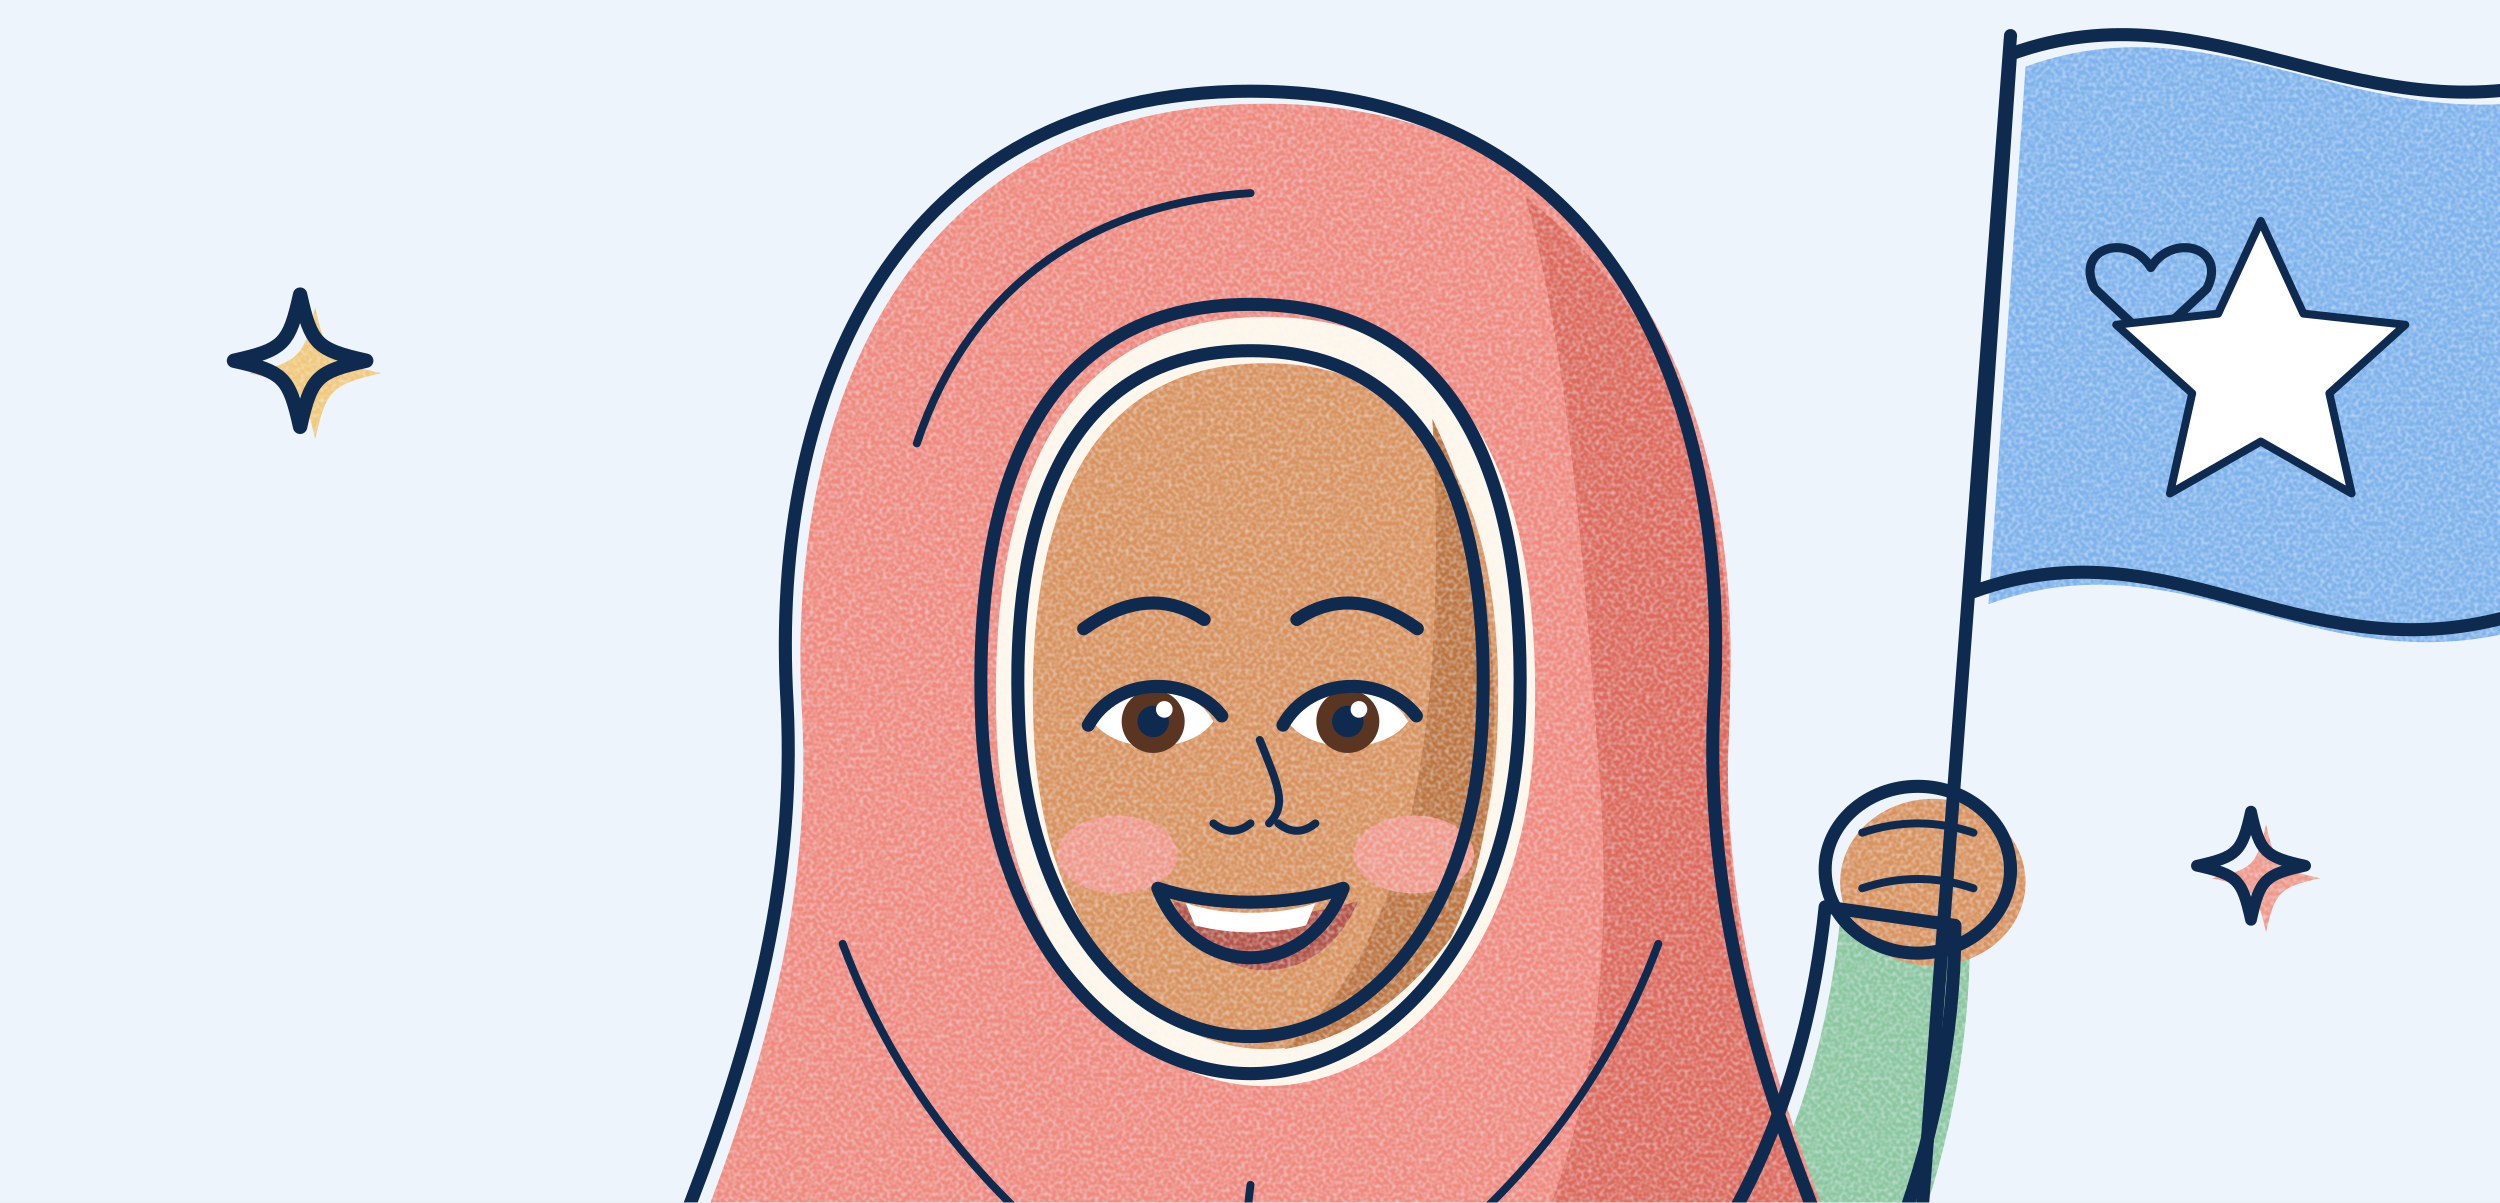
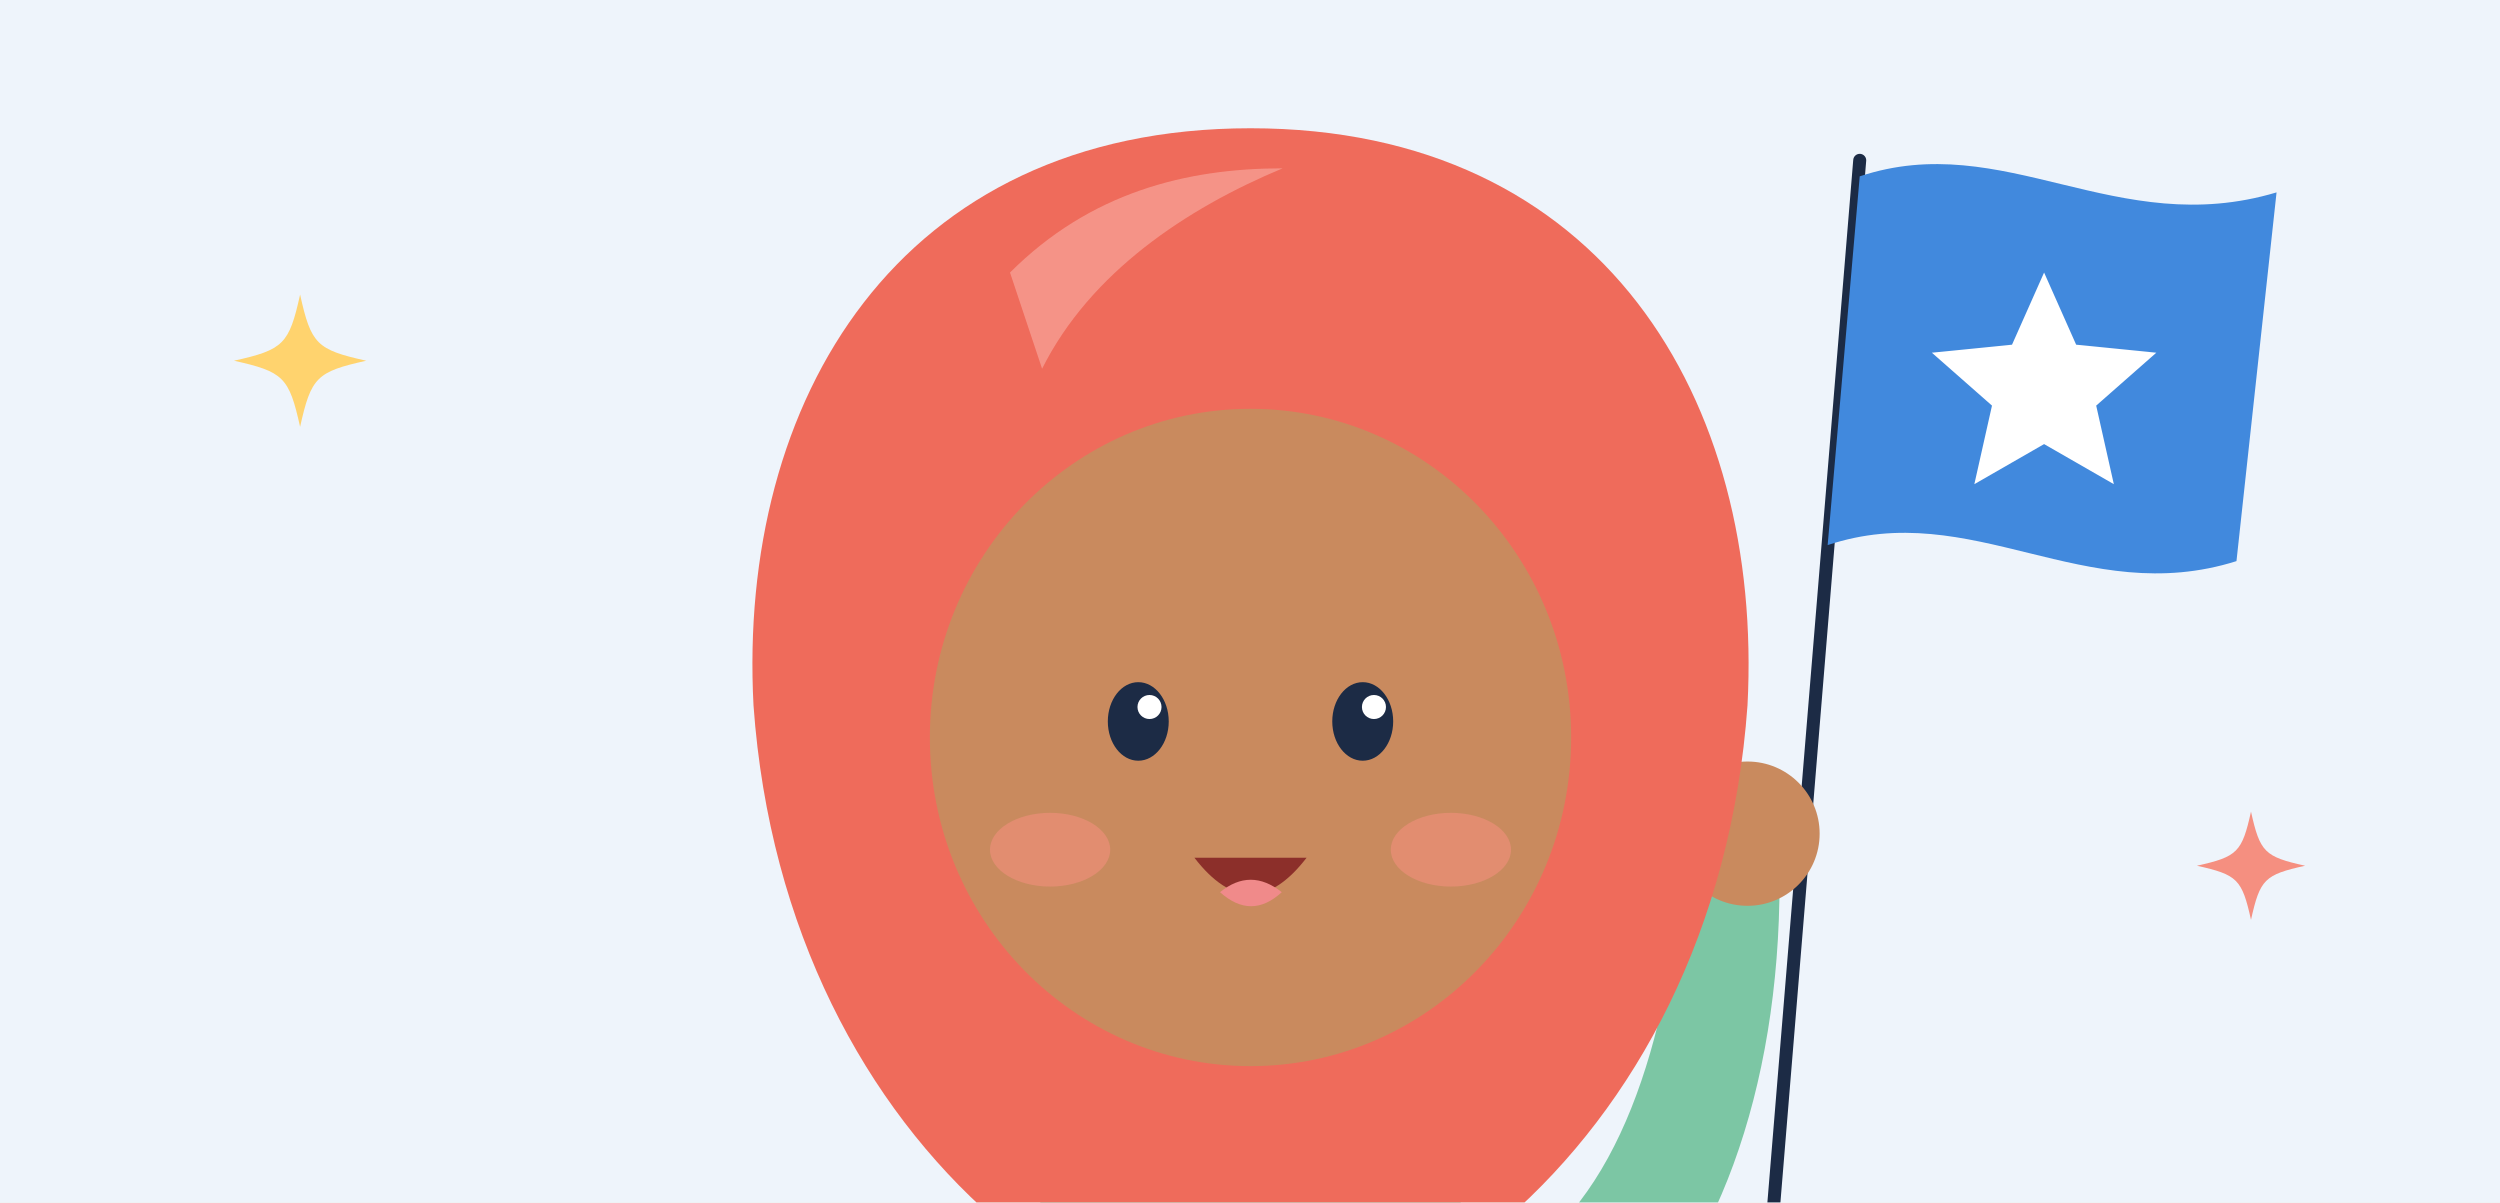
<svg xmlns="http://www.w3.org/2000/svg" viewBox="0 0 499 240" preserveAspectRatio="xMidYMid slice">
-   <defs>
-     <filter id="grain" x="0" y="0" width="100%" height="100%">
-       <feTurbulence type="fractalNoise" baseFrequency="1.3" numOctaves="1" seed="7" result="n" />
-       <feColorMatrix in="n" type="matrix" values="0 0 0 0 0  0 0 0 0 0  0 0 0 0 0  -1.1 0 0 0 1.42" result="m" />
-       <feComposite in="SourceGraphic" in2="m" operator="in" />
-     </filter>
-   </defs>
  <rect width="100%" height="100%" fill="#eef4fb" />
-   <g transform="translate(3 2.5)" filter="url(#grain)">
-     <g transform="translate(59.9 72.0)">
-       <path transform="scale(1.1)" d="M0 -12 C 2 -3 3 -2 12 0 C 3 2 2 3 0 12 C -2 3 -3 2 -12 0 C -3 -2 -2 -3 0 -12 Z" fill="#f2c879" />
-     </g>
-     <g transform="translate(449.3 172.8)">
-       <path transform="scale(0.9)" d="M0 -12 C 2 -3 3 -2 12 0 C 3 2 2 3 0 12 C -2 3 -3 2 -12 0 C -3 -2 -2 -3 0 -12 Z" fill="#f0998a" />
-     </g>
-     <g transform="translate(429.3 57.6)">
-       <path transform="scale(0.7)" d="M0 -6 c -6 -10 -22 -6 -16 6 l 16 15 l 16 -15 c 6 -12 -10 -16 -16 -6 z" fill="#e0554a" />
-     </g>
-     <g transform="translate(64.6 -18.8) scale(1.850)">
-       <path d="M40 200 C 42 168 62 150 100 150 C 138 150 158 168 160 200 Z" fill="#8cc7a0" />
-     </g>
-     <g transform="translate(64.6 -18.8) scale(1.850)">
-       <path d="M140 156 C 152 146 160 128 162 108 L 176 110 C 176 134 166 158 152 172 Z" fill="#8cc7a0" />
-     </g>
-     <g transform="translate(64.6 -18.8) scale(1.850)">
-       <path d="M182 16 C 204 8 220 26 244 18 L 238 76 C 214 84 200 66 178 74 Z" fill="#7fb3ec" />
-     </g>
-     <g transform="translate(64.6 -18.8) scale(1.850)">
-       <ellipse cx="172" cy="104" rx="10" ry="9" fill="#d9935f" />
-     </g>
-     <g transform="translate(64.6 -18.8) scale(1.850)">
-       <path d="M126 152 C 144 158 156 172 160 200 L 136 200 C 136 180 132 164 126 152 Z" fill="#6fae86" />
-     </g>
-     <g transform="translate(64.6 -18.8) scale(1.850)">
-       <path d="M100 20 C 62 20 48 52 50 86 C 51 106 46 124 38 144 C 62 162 138 162 162 144 C 154 124 149 106 150 86 C 152 52 138 20 100 20 Z" fill="#f08a7f" />
-     </g>
-     <g transform="translate(64.6 -18.8) scale(1.850)">
-       <path d="M128 30 C 146 44 151 66 150 88 C 149 108 154 126 162 144 C 150 152 136 156 120 158 C 134 140 138 118 136 92 C 134 64 132 44 128 30 Z" fill="#dd6a5d" />
-     </g>
-     <g transform="translate(64.6 -18.8) scale(1.850)">
-       <path d="M100 43 C 77 43 70 63 71 88 C 72 112 86 126 100 126 C 114 126 128 112 129 88 C 130 63 123 43 100 43 Z" fill="#fff7ea" />
-     </g>
-     <g transform="translate(64.6 -18.8) scale(1.850)">
-       <path d="M100 48 C 80 48 74 66 75 88 C 76 110 88 122 100 122 C 112 122 124 110 125 88 C 126 66 120 48 100 48 Z" fill="#d9935f" />
-     </g>
-     <g transform="translate(64.6 -18.8) scale(1.850)">
-       <path d="M118 54 C 126 70 127 96 120 110 C 114 118 108 121 102 122 C 114 112 120 92 118 54 Z" fill="#bd7642" />
-     </g>
-     <g transform="translate(64.6 -18.8) scale(1.850)">
-       <ellipse cx="84" cy="101" rx="6.5" ry="4.2" fill="#f0998a" />
-     </g>
-     <g transform="translate(64.6 -18.8) scale(1.850)">
-       <ellipse cx="116" cy="101" rx="6.5" ry="4.2" fill="#f0998a" />
-     </g>
-     <g transform="translate(64.6 -18.8) scale(1.850)">
-       <path d="M90 106 C 94 116 106 116 110 106 C 104 108 96 108 90 106 Z" fill="#b4554a" />
-     </g>
+   <g transform="translate(59.9 72.0)">
+     <path transform="scale(1.1)" d="M0 -12 C 2 -3 3 -2 12 0 C 3 2 2 3 0 12 C -2 3 -3 2 -12 0 C -3 -2 -2 -3 0 -12 Z" fill="#ffd36e" />
  </g>
-   <g stroke-linecap="round" stroke-linejoin="round" vector-effect="non-scaling-stroke">
-     <g transform="translate(59.9 72.0)">
-       <path transform="scale(1.1)" d="M0 -12 C 2 -3 3 -2 12 0 C 3 2 2 3 0 12 C -2 3 -3 2 -12 0 C -3 -2 -2 -3 0 -12 Z" fill="none" stroke="#0e2a4f" stroke-width="2.60" />
-     </g>
-     <g transform="translate(449.3 172.8)">
-       <path transform="scale(0.9)" d="M0 -12 C 2 -3 3 -2 12 0 C 3 2 2 3 0 12 C -2 3 -3 2 -12 0 C -3 -2 -2 -3 0 -12 Z" fill="none" stroke="#0e2a4f" stroke-width="2.60" />
-     </g>
-     <g transform="translate(429.3 57.6)">
-       <path transform="scale(0.7)" d="M0 -6 c -6 -10 -22 -6 -16 6 l 16 15 l 16 -15 c 6 -12 -10 -16 -16 -6 z" fill="none" stroke="#0e2a4f" stroke-width="2.60" />
-     </g>
-     <g transform="translate(64.6 -18.8) scale(1.850)">
-       <path d="M40 200 C 42 176 52 162 66 155 M160 200 C 158 176 148 162 134 155" fill="none" stroke="#0e2a4f" stroke-width="1.41" />
-     </g>
-     <g transform="translate(64.6 -18.8) scale(1.850)">
-       <circle cx="62" cy="178" r="1.9" fill="#0e2a4f" />
-       <circle cx="80" cy="172" r="1.9" fill="#0e2a4f" />
-       <circle cx="98" cy="180" r="1.9" fill="#0e2a4f" />
-       <circle cx="116" cy="172" r="1.9" fill="#0e2a4f" />
-       <circle cx="134" cy="178" r="1.9" fill="#0e2a4f" />
-       <circle cx="70" cy="192" r="1.9" fill="#0e2a4f" />
-       <circle cx="90" cy="190" r="1.9" fill="#0e2a4f" />
-       <circle cx="110" cy="192" r="1.9" fill="#0e2a4f" />
-       <circle cx="130" cy="190" r="1.9" fill="#0e2a4f" />
-       <circle cx="146" cy="192" r="1.9" fill="#0e2a4f" />
-       <circle cx="54" cy="192" r="1.9" fill="#0e2a4f" />
-     </g>
-     <g transform="translate(64.6 -18.8) scale(1.850)">
-       <path d="M140 156 C 152 146 160 128 162 108 L 176 110 C 176 134 166 158 152 172 Z" fill="none" stroke="#0e2a4f" stroke-width="1.41" />
-     </g>
-     <g transform="translate(64.6 -18.8) scale(1.850)">
-       <path d="M168 200 L 182 14" fill="none" stroke="#0e2a4f" stroke-width="1.41" />
-     </g>
-     <g transform="translate(64.6 -18.8) scale(1.850)">
-       <path d="M182 16 C 204 8 220 26 244 18 L 238 76 C 214 84 200 66 178 74 Z" fill="none" stroke="#0e2a4f" stroke-width="1.41" />
-     </g>
-     <g transform="translate(64.6 -18.8) scale(1.850)">
-       <path d="M209 34 l4.6 10 11 1.2 -8.2 7.4 2.4 10.8 -9.8 -5.6 -9.8 5.6 2.4 -10.8 -8.2 -7.4 11 -1.2 z" fill="#fff" />
-     </g>
-     <g transform="translate(64.6 -18.8) scale(1.850)">
-       <path d="M209 34 l4.6 10 11 1.2 -8.2 7.4 2.4 10.8 -9.8 -5.6 -9.8 5.6 2.4 -10.8 -8.2 -7.4 11 -1.2 z" fill="none" stroke="#0e2a4f" stroke-width="0.86" />
-     </g>
-     <g transform="translate(64.6 -18.8) scale(1.850)">
-       <ellipse cx="172" cy="104" rx="10" ry="9" fill="none" stroke="#0e2a4f" stroke-width="1.41" />
-     </g>
-     <g transform="translate(64.6 -18.8) scale(1.850)">
-       <path d="M166 100 q6 -2 12 0 M166 106 q6 -2 12 0" fill="none" stroke="#0e2a4f" stroke-width="0.86" />
-     </g>
-     <g transform="translate(64.6 -18.8) scale(1.850)">
-       <path d="M100 20 C 62 20 48 52 50 86 C 51 106 46 124 38 144 C 62 162 138 162 162 144 C 154 124 149 106 150 86 C 152 52 138 20 100 20 Z" fill="none" stroke="#0e2a4f" stroke-width="1.41" />
-     </g>
-     <g transform="translate(64.6 -18.8) scale(1.850)">
-       <path d="M56 112 C 62 128 72 140 86 150 M144 112 C 138 128 128 140 114 150 M100 138 C 99 146 99 152 100 158" fill="none" stroke="#0e2a4f" stroke-width="0.86" />
-     </g>
-     <g transform="translate(64.6 -18.8) scale(1.850)">
-       <path d="M64 58 C 70 40 84 32 100 31" fill="none" stroke="#0e2a4f" stroke-width="0.86" />
-     </g>
-     <g transform="translate(64.6 -18.8) scale(1.850)">
-       <path d="M100 43 C 77 43 70 63 71 88 C 72 112 86 126 100 126 C 114 126 128 112 129 88 C 130 63 123 43 100 43 Z" fill="none" stroke="#0e2a4f" stroke-width="1.41" />
-     </g>
-     <g transform="translate(64.6 -18.8) scale(1.850)">
-       <path d="M100 48 C 80 48 74 66 75 88 C 76 110 88 122 100 122 C 112 122 124 110 125 88 C 126 66 120 48 100 48 Z" fill="none" stroke="#0e2a4f" stroke-width="1.41" />
-     </g>
-     <g transform="translate(64.6 -18.8) scale(1.850)">
-       <path d="M82 78 q7 -5 13 -1 M105 77 q6 -4 13 1" fill="none" stroke="#0e2a4f" stroke-width="1.41" />
-     </g>
-     <g transform="translate(64.6 -18.8) scale(1.850)">
-       <path d="M83.0 88 C 85.5 83.4 93.5 83.4 96.0 88 C 93.5 91.6 85.5 91.6 83.0 88 Z" fill="#fff" />
-     </g>
-     <g transform="translate(64.6 -18.8) scale(1.850)">
-       <circle cx="89.5" cy="88" r="3.4" fill="#5a3522" />
-     </g>
-     <g transform="translate(64.6 -18.8) scale(1.850)">
-       <circle cx="89.5" cy="88" r="1.7" fill="#0e2a4f" />
-     </g>
-     <g transform="translate(64.6 -18.8) scale(1.850)">
-       <circle cx="90.7" cy="86.7" r="0.9" fill="#fff" />
-     </g>
-     <g transform="translate(64.6 -18.8) scale(1.850)">
-       <path d="M82.5 88.4 C 85.5 83 93.5 83 96.9 87.4" fill="none" stroke="#0e2a4f" stroke-width="1.41" />
-     </g>
-     <g transform="translate(64.6 -18.8) scale(1.850)">
-       <path d="M104.0 88 C 106.5 83.4 114.5 83.4 117.0 88 C 114.5 91.6 106.5 91.6 104.0 88 Z" fill="#fff" />
-     </g>
-     <g transform="translate(64.6 -18.8) scale(1.850)">
-       <circle cx="110.5" cy="88" r="3.4" fill="#5a3522" />
-     </g>
-     <g transform="translate(64.6 -18.8) scale(1.850)">
-       <circle cx="110.5" cy="88" r="1.7" fill="#0e2a4f" />
-     </g>
-     <g transform="translate(64.6 -18.8) scale(1.850)">
-       <circle cx="111.7" cy="86.7" r="0.9" fill="#fff" />
-     </g>
-     <g transform="translate(64.6 -18.8) scale(1.850)">
-       <path d="M103.5 88.4 C 106.5 83 114.5 83 117.9 87.4" fill="none" stroke="#0e2a4f" stroke-width="1.41" />
-     </g>
-     <g transform="translate(64.6 -18.8) scale(1.850)">
-       <path d="M101 90 C 103 95 104 97 102 99 M96 99 q2 1.6 4 0 M103 99 q2 1.6 4 0" fill="none" stroke="#0e2a4f" stroke-width="0.86" />
-     </g>
-     <g transform="translate(64.6 -18.8) scale(1.850)">
-       <path d="M90 106 C 94 116 106 116 110 106 C 104 108 96 108 90 106 Z" fill="none" stroke="#0e2a4f" stroke-width="1.41" />
-     </g>
-     <g transform="translate(64.6 -18.8) scale(1.850)">
-       <path d="M93 107.6 C 97 109 103 109 107 107.6 L 106 110 C 102 111 98 111 94 110 Z" fill="#fff" />
-     </g>
+   <g transform="translate(449.3 172.8)">
+     <path transform="scale(0.9)" d="M0 -12 C 2 -3 3 -2 12 0 C 3 2 2 3 0 12 C -2 3 -3 2 -12 0 C -3 -2 -2 -3 0 -12 Z" fill="#f58f80" />
+   </g>
+   <g transform="translate(429.3 57.6)">
+     <path transform="scale(0.7)" d="M0 -6 c -6 -10 -22 -6 -16 6 l 16 15 l 16 -15 c 6 -12 -10 -16 -16 -6 z" fill="#ef6b5b" />
+   </g>
+   <g transform="translate(89.6 -16.0) scale(1.600)">
+     <path d="M54 200 C 54 172 74 152 100 152 C 126 152 146 172 146 200 Z" fill="#7cc6a4" />
+   </g>
+   <g transform="translate(89.6 -16.0) scale(1.600)">
+     <path d="M74 176 h10 M92 182 h10 M110 176 h10 M120 192 h10 M80 194 h10" stroke="#a9dcc3" stroke-width="5" stroke-linecap="round" fill="#a9dcc3" />
+   </g>
+   <g transform="translate(89.6 -16.0) scale(1.600)">
+     <path d="M132 168 C 146 160 152 140 154 118 L 166 120 C 166 146 158 168 144 180 Z" fill="#7cc6a4" />
+   </g>
+   <g transform="translate(89.6 -16.0) scale(1.600)">
+     <path d="M162 200 L 176 30" fill="none" stroke="#1c2b45" stroke-width="1.62" stroke-linecap="round" stroke-linejoin="round" />
+   </g>
+   <g transform="translate(89.6 -16.0) scale(1.600)">
+     <path d="M176 32 C 194 26 208 40 228 34 L 223 80 C 204 86 190 72 172 78 Z" fill="#4189dd" />
+   </g>
+   <g transform="translate(89.6 -16.0) scale(1.600)">
+     <path d="M199 44 l4 9 10 1 -7.5 6.6 2.2 9.8 -8.7 -5 -8.7 5 2.2 -9.8 -7.5 -6.6 10 -1 z" fill="#fff" />
+   </g>
+   <g transform="translate(89.6 -16.0) scale(1.600)">
+     <circle cx="162" cy="114" r="9" fill="#c98a5e" />
+   </g>
+   <g transform="translate(89.6 -16.0) scale(1.600)">
+     <path d="M100 26 C 56 26 36 60 38 98 C 40 126 52 148 68 162 C 84 172 116 172 132 162 C 148 148 160 126 162 98 C 164 60 144 26 100 26 Z" fill="#ef6b5b" />
+   </g>
+   <g transform="translate(89.6 -16.0) scale(1.600)">
+     <path d="M70 44 C 80 34 92 31 104 31 C 92 36 80 44 74 56 Z" opacity=".9" fill="#f6988c" />
+   </g>
+   <g transform="translate(89.6 -16.0) scale(1.600)">
+     <ellipse cx="100" cy="102" rx="40" ry="41" fill="#c98a5e" />
+   </g>
+   <g transform="translate(89.6 -16.0) scale(1.600)">
+     <ellipse cx="86" cy="100" rx="3.8" ry="4.9" fill="#1c2b45" />
+   </g>
+   <g transform="translate(89.6 -16.0) scale(1.600)">
+     <circle cx="87.4" cy="98.2" r="1.5" fill="#fff" />
+   </g>
+   <g transform="translate(89.6 -16.0) scale(1.600)">
+     <ellipse cx="114" cy="100" rx="3.8" ry="4.9" fill="#1c2b45" />
+   </g>
+   <g transform="translate(89.6 -16.0) scale(1.600)">
+     <circle cx="115.4" cy="98.2" r="1.5" fill="#fff" />
+   </g>
+   <g transform="translate(89.6 -16.0) scale(1.600)">
+     <ellipse cx="75" cy="116" rx="7.5" ry="4.6" opacity=".55" fill="#f58f80" />
+   </g>
+   <g transform="translate(89.6 -16.0) scale(1.600)">
+     <ellipse cx="125" cy="116" rx="7.5" ry="4.6" opacity=".55" fill="#f58f80" />
+   </g>
+   <g transform="translate(89.6 -16.0) scale(1.600)">
+     <path d="M93 117 q7 9.1 14 0 Z" fill="#8c2f2a" />
+   </g>
+   <g transform="translate(89.6 -16.0) scale(1.600)">
+     <path d="M96.2 121.3 q3.9 3.5 7.7 0 q-3.9 -3.1 -7.7 0 Z" fill="#f08a8a" />
  </g>
</svg>
